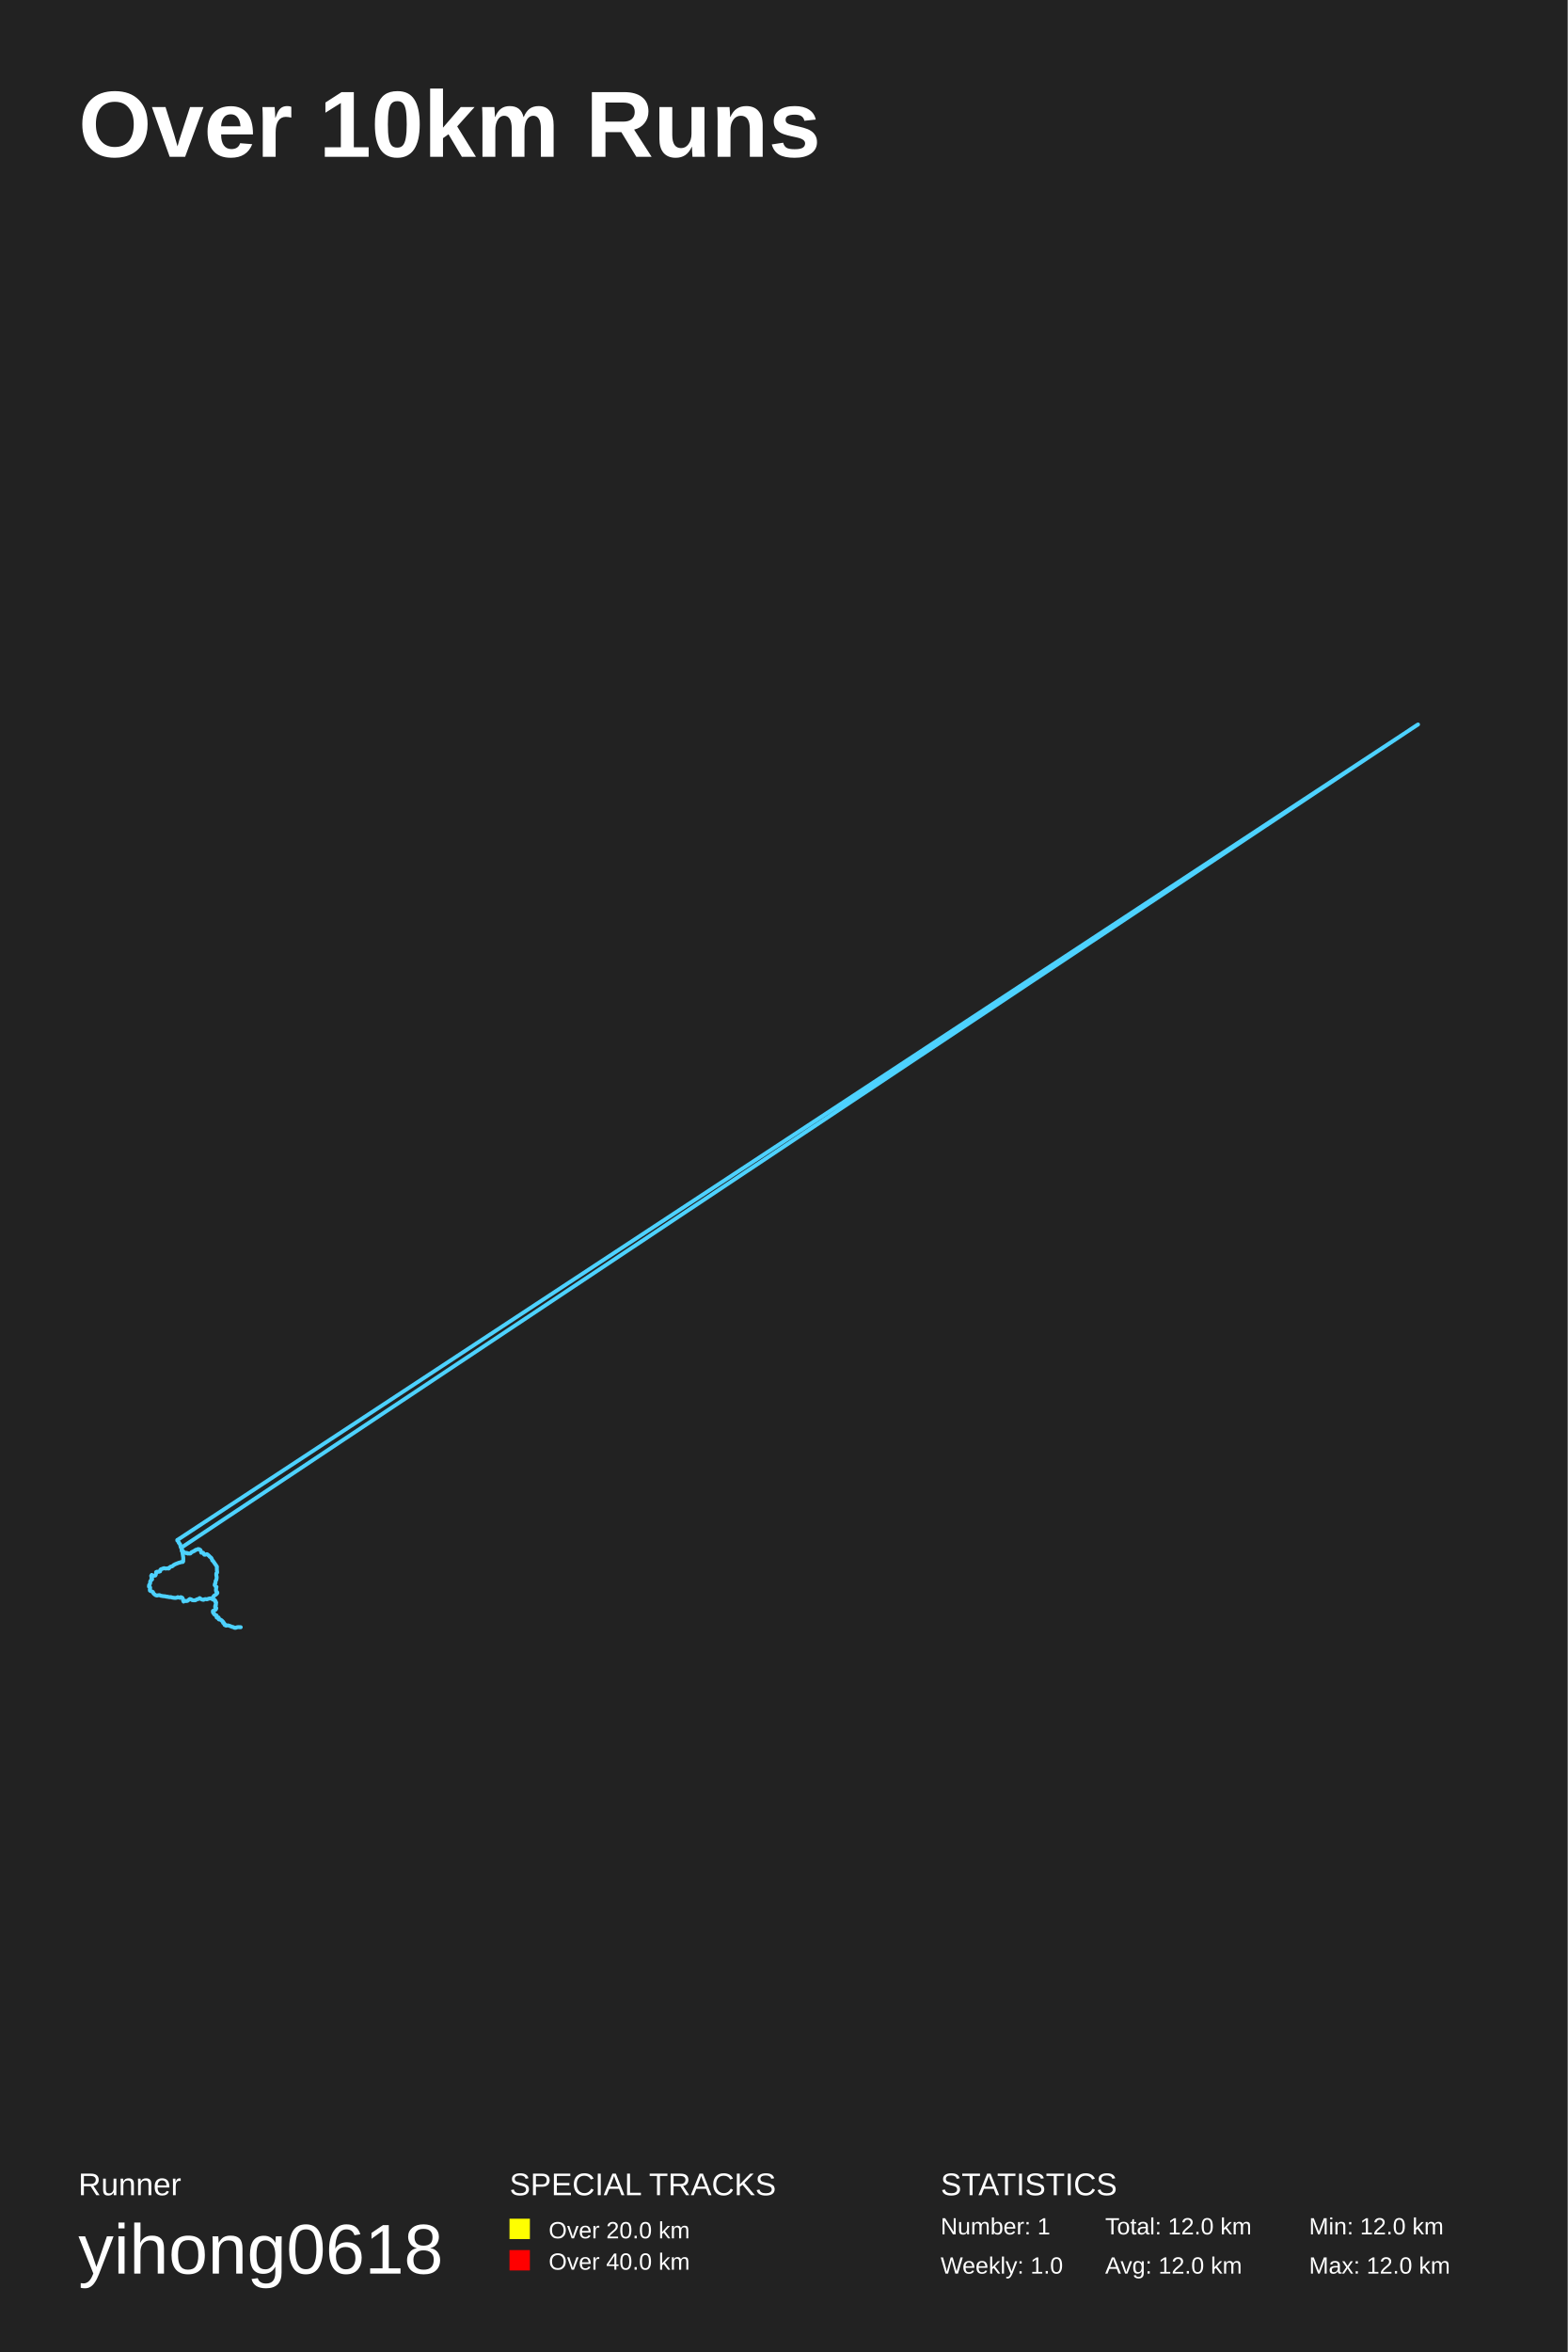
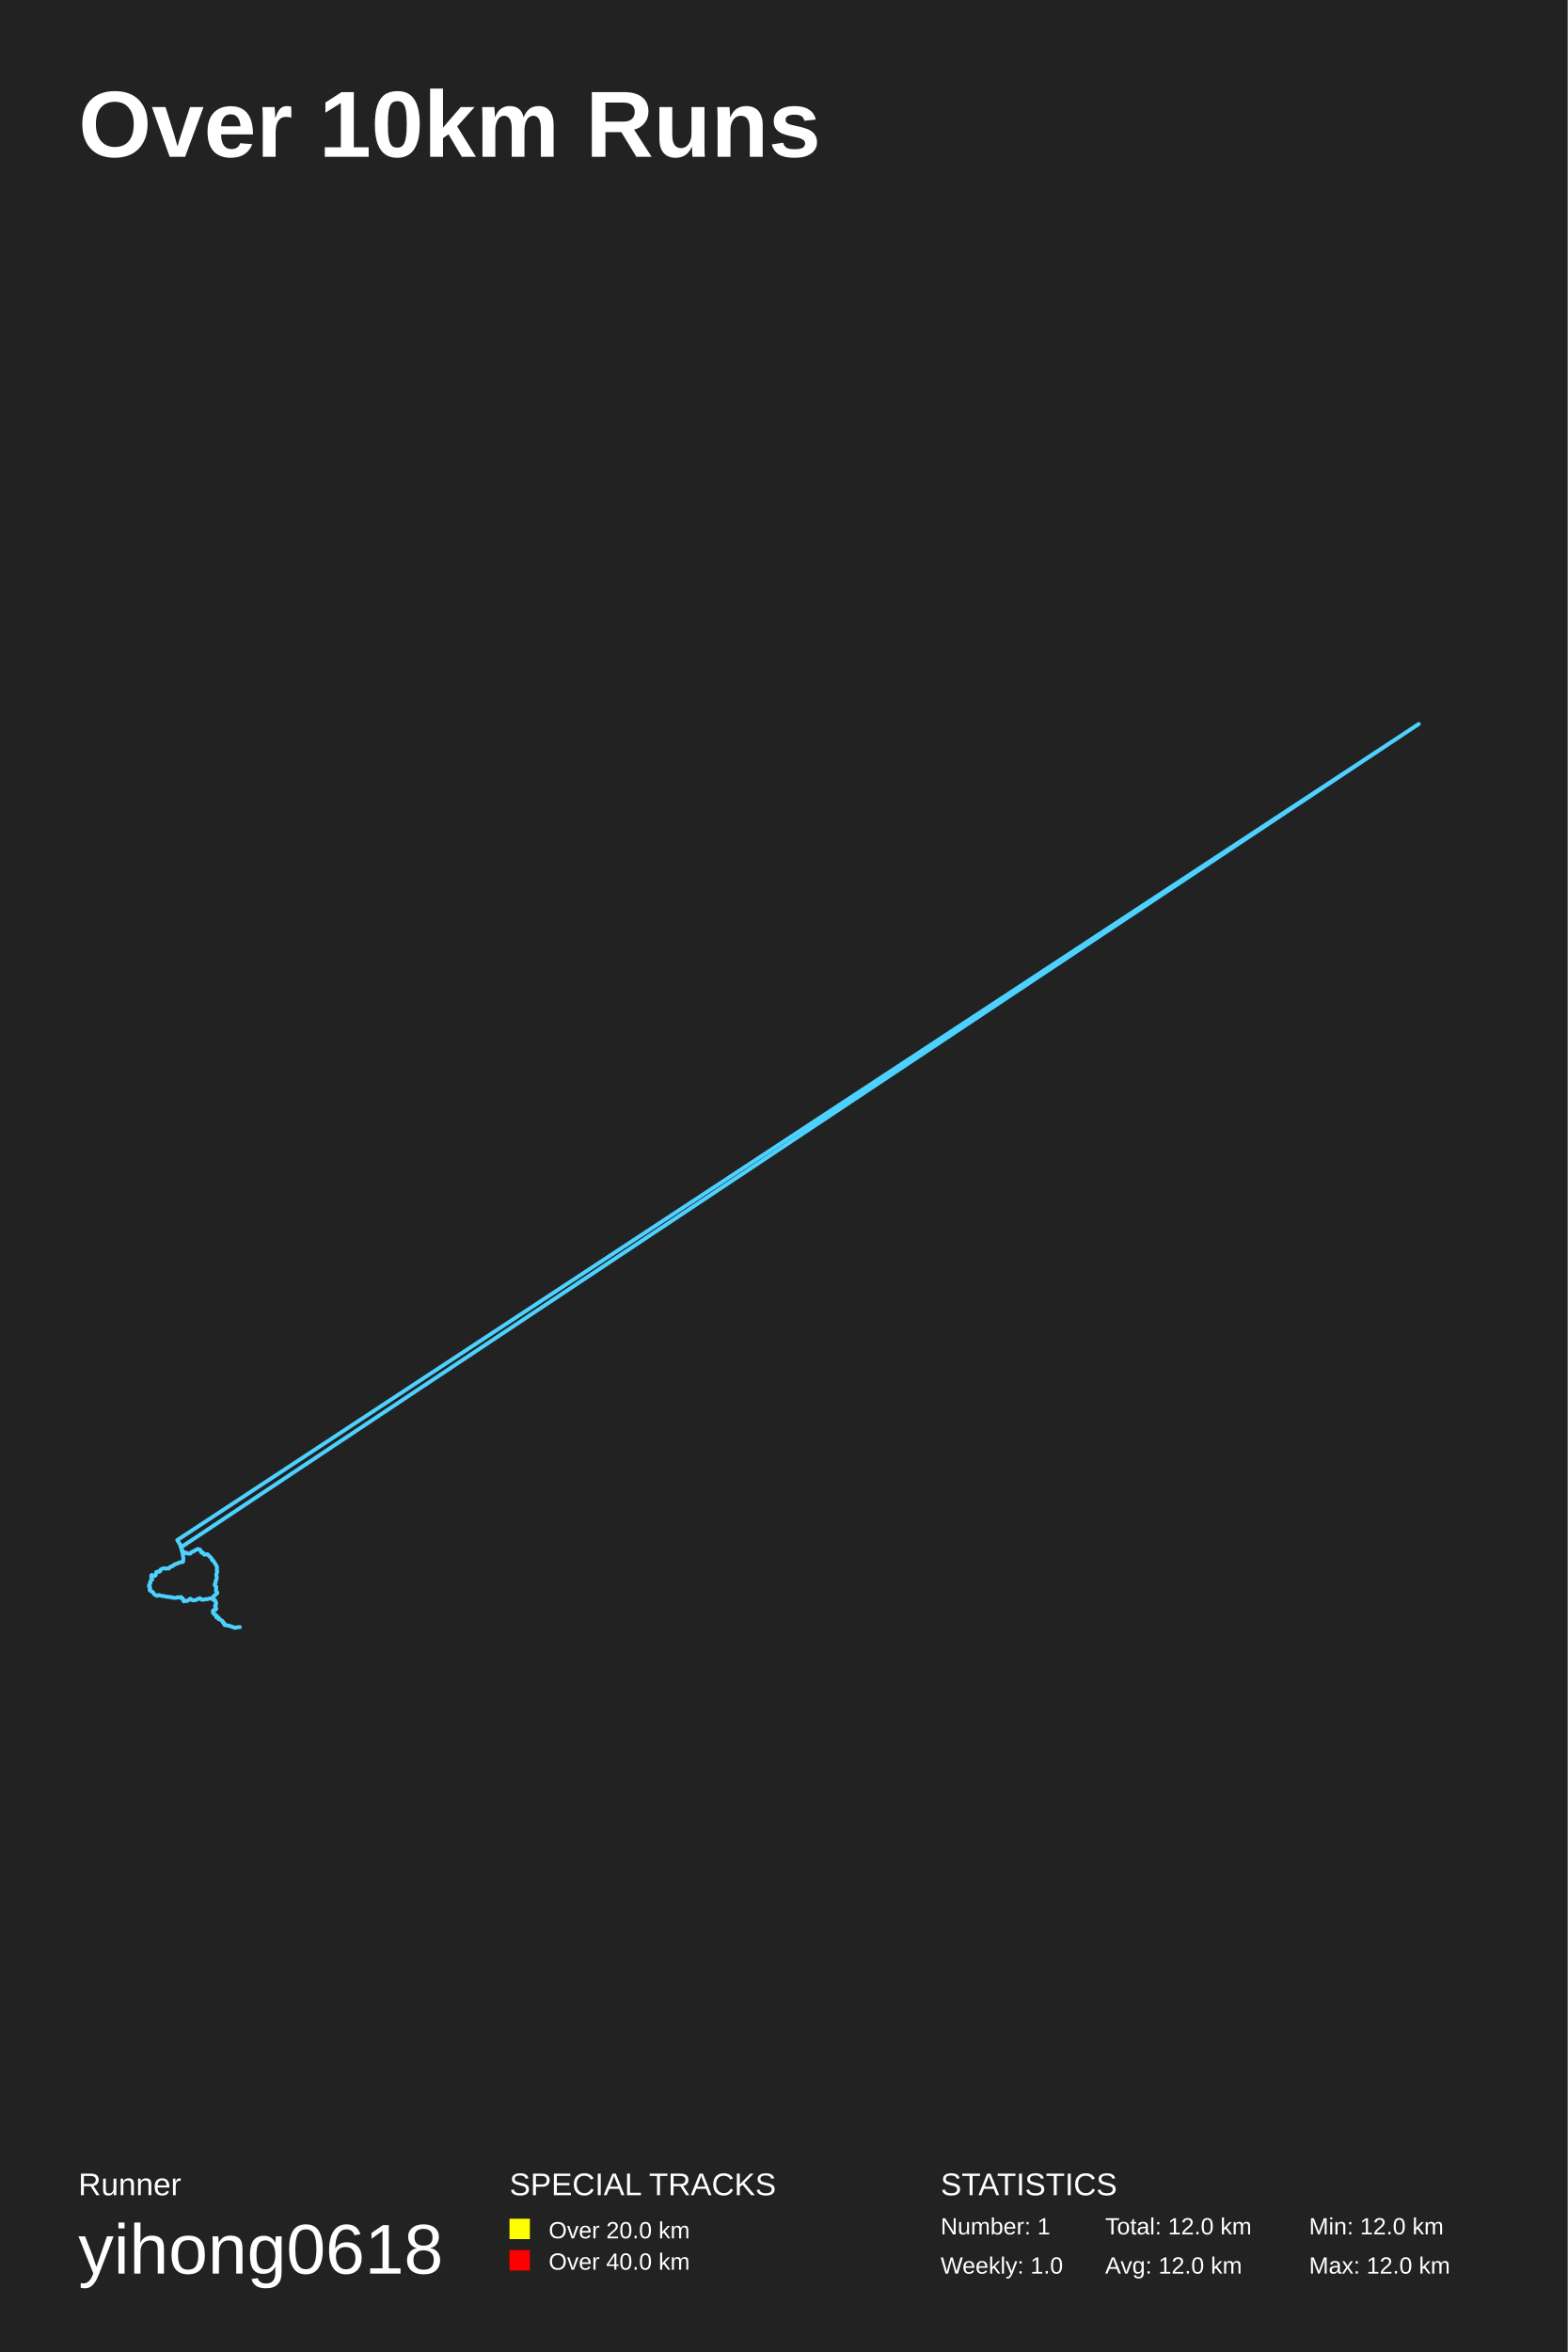
<svg xmlns="http://www.w3.org/2000/svg" baseProfile="full" height="300mm" version="1.1" viewBox="0,0,200,300" width="200mm">
  <defs />
  <rect fill="#222222" height="300" width="200" x="0" y="0" />
  <text fill="#FFFFFF" style="font-size:12px; font-family:Arial; font-weight:bold;" x="10" y="20">Over 10km Runs</text>
  <text fill="#FFFFFF" style="font-size:4px; font-family:Arial" x="10" y="280">Runner</text>
  <text fill="#FFFFFF" style="font-size:9px; font-family:Arial" x="10" y="290">yihong0618</text>
  <text fill="#FFFFFF" style="font-size:4px; font-family:Arial" x="65" y="280">SPECIAL TRACKS</text>
  <rect fill="yellow" height="2.6" width="2.6" x="65" y="283" />
  <text fill="#FFFFFF" style="font-size:3px; font-family:Arial" x="70" y="285.5">Over 20.0 km</text>
  <rect fill="red" height="2.6" width="2.6" x="65" y="287" />
  <text fill="#FFFFFF" style="font-size:3px; font-family:Arial" x="70" y="289.5">Over 40.0 km</text>
  <text fill="#FFFFFF" style="font-size:4px; font-family:Arial" x="120" y="280">STATISTICS</text>
  <text fill="#FFFFFF" style="font-size:3px; font-family:Arial" x="120" y="285">Number: 1</text>
  <text fill="#FFFFFF" style="font-size:3px; font-family:Arial" x="120" y="290">Weekly: 1.0</text>
  <text fill="#FFFFFF" style="font-size:3px; font-family:Arial" x="141" y="285">Total: 12.0 km</text>
  <text fill="#FFFFFF" style="font-size:3px; font-family:Arial" x="141" y="290">Avg: 12.0 km</text>
  <text fill="#FFFFFF" style="font-size:3px; font-family:Arial" x="167" y="285">Min: 12.0 km</text>
  <text fill="#FFFFFF" style="font-size:3px; font-family:Arial" x="167" y="290">Max: 12.0 km</text>
-   <polyline fill="none" opacity="1" points="29.101,207.319 28.972,207.319 28.849,207.356 28.654,207.262 28.607,207.151 28.55,207.056 28.464,207.003 28.421,206.824 28.312,206.756 28.241,206.666 28.165,206.624 28.07,206.577 27.932,206.561 27.842,206.45 27.884,206.356 27.77,206.319 27.642,206.319 27.618,206.155 27.595,206.034 27.481,206.013 27.367,205.955 27.305,205.845 27.214,205.755 27.157,205.613 27.167,205.476 27.343,205.381 27.476,205.344 27.566,205.181 27.523,205.086 27.447,204.976 27.462,204.844 27.504,204.702 27.538,204.565 27.58,204.438 27.485,204.338 27.471,204.18 27.367,204.075 27.214,204.027 27.229,204.038 27.253,204.038 27.219,204.043 27.224,204.048 27.224,204.043 27.21,204.048 27.214,204.054 27.214,204.048 27.138,203.954 27.134,203.822 27.157,203.743 27.229,203.643 27.295,203.564 27.352,203.506 27.471,203.437 27.58,203.348 27.685,203.253 27.728,203.164 27.694,203.069 27.585,203 27.552,202.869 27.552,202.753 27.576,202.653 27.571,202.537 27.618,202.41 27.495,202.337 27.476,202.279 27.39,202.189 27.419,202.005 27.485,201.931 27.495,201.805 27.509,201.646 27.595,201.51 27.618,201.399 27.637,201.278 27.642,201.162 27.623,201.051 27.604,200.962 27.595,200.856 27.599,200.693 27.694,200.582 27.694,200.456 27.671,200.33 27.671,200.193 27.661,200.05 27.68,199.84 27.656,199.798 27.157,199.071 27.077,199.039 27.053,198.928 27.024,198.86 27.005,198.828 26.982,198.749 26.929,198.697 26.868,198.633 26.801,198.591 26.754,198.56 26.697,198.475 26.606,198.396 26.511,198.307 26.435,198.254 26.383,198.238 26.274,198.275 26.188,198.301 26.065,198.301 26.003,198.217 25.96,198.122 25.917,198.059 25.808,198.043 25.713,198.059 25.699,198.017 25.718,198.001 25.708,198.017 25.694,198.043 25.68,198.022 25.67,198.028 25.675,198.043 25.68,198.022 25.699,198.012 25.704,198.006 25.637,197.906 25.618,197.838 25.594,197.748 25.556,197.701 25.523,197.675 25.447,197.643 25.39,197.596 25.305,197.601 25.271,197.59 25.267,197.58 25.181,197.627 25.115,197.654 25.058,197.685 24.982,197.68 24.944,197.722 24.848,197.759 24.82,197.817 24.763,197.827 24.706,197.87 24.654,197.88 24.559,197.938 24.459,197.97 24.373,198.059 24.288,198.149 24.188,198.159 24.131,198.149 24.022,198.149 23.951,198.149 23.974,198.128 23.965,198.122 23.951,198.128 23.941,198.159 23.879,198.101 23.822,198.07 23.77,198.101 23.689,198.07 23.618,198.049 23.537,198.059 23.471,197.975 23.409,197.912 23.357,197.88 23.347,197.875 23.314,197.812 23.247,197.759 23.19,197.79 23.195,197.775 23.181,197.743 23.176,197.664 23.205,197.585 23.181,197.532 23.119,197.459 23.1,197.411 23.053,197.348 23.043,197.269 23.01,197.153 22.986,196.984 22.92,196.932 22.882,196.842 22.81,196.795 22.81,196.721 22.744,196.632 22.682,196.547 22.668,196.484 22.635,196.479 22.62,196.495 22.644,196.495 22.635,196.489 22.644,196.484 22.644,196.479 22.682,196.468 22.701,196.41 22.696,196.431 22.616,196.421 22.63,196.431 22.62,196.437 22.63,196.437 22.63,196.437 22.63,196.431 22.63,196.421 22.639,196.431 22.639,196.421 180.91,92.407 180.815,92.465 180.815,92.465 180.815,92.465 180.819,92.46 180.629,92.581 23.119,197.416 23.162,197.517 23.181,197.611 23.176,197.722 23.195,197.843 23.257,197.933 23.295,198.033 23.295,198.186 23.323,198.291 23.347,198.491 23.376,198.644 23.38,198.744 23.385,198.907 23.366,199.05 23.38,199.134 23.314,199.234 23.119,199.239 22.996,199.292 22.858,199.318 22.734,199.366 22.582,199.424 22.468,199.471 22.373,199.508 22.269,199.566 22.155,199.624 22.102,199.671 22.05,199.729 22.055,199.719 22.022,199.745 21.955,199.787 21.87,199.808 21.756,199.834 21.68,199.898 21.618,199.929 21.575,200.029 21.499,200.071 21.404,200.04 21.299,200.05 21.195,200.066 21.086,200.071 20.995,200.024 20.896,200.029 20.81,200.066 20.753,200.077 20.677,200.129 20.568,200.145 20.492,200.182 20.444,200.266 20.43,200.361 20.43,200.424 20.368,200.44 20.33,200.467 20.273,200.477 20.169,200.488 20.088,200.461 19.964,200.493 19.912,200.524 19.931,200.567 19.926,200.651 19.907,200.704 19.893,200.746 19.888,200.804 19.865,200.872 19.817,200.962 19.698,200.962 19.613,201.009 19.546,201.02 19.466,201.078 19.432,201.025 19.375,200.988 19.366,200.993 19.328,200.956 19.356,200.935 19.361,200.877 19.38,200.898 19.328,200.93 19.285,201.004 19.328,201.141 19.323,201.309 19.413,201.425 19.356,201.51 19.238,201.578 19.157,201.731 19.166,201.894 19.114,202.042 19.019,202.184 19.005,202.379 19.114,202.416 19.162,202.516 19.147,202.61 19.114,202.747 19.124,202.879 19.233,202.948 19.375,202.99 19.504,203.063 19.57,203.221 19.698,203.353 19.865,203.469 20.026,203.516 20.164,203.48 20.349,203.459 20.511,203.538 20.696,203.569 20.877,203.595 21.01,203.601 21.133,203.627 21.247,203.659 21.376,203.659 21.499,203.701 21.651,203.717 21.803,203.711 21.931,203.759 22.079,203.785 22.226,203.806 22.383,203.817 22.559,203.785 22.682,203.717 22.796,203.759 22.953,203.801 23.062,203.717 23.133,203.743 23.262,203.806 23.347,203.996 23.361,204.143 23.423,204.286 23.523,204.175 23.732,204.217 23.922,204.191 24.079,204.054 24.217,203.954 24.397,204.006 24.516,204.096 24.706,204.122 24.901,204.122 25.005,204.064 25.162,203.985 25.333,203.948 25.471,203.838 25.575,203.912 25.713,203.996 25.837,204.038 25.97,204.059 26.065,203.991 26.222,203.964 26.397,203.996 26.526,203.948 26.673,203.901 26.763,203.88 26.906,203.885 27.043,203.954 27.186,203.985 27.286,204.012 27.409,204.091 27.481,204.238 27.566,204.365 27.552,204.523 27.547,204.686 27.519,204.844 27.462,205.002 27.595,205.123 27.552,205.26 27.414,205.365 27.281,205.418 27.219,205.544 27.234,205.708 27.338,205.86 27.466,205.987 27.633,206.055 27.642,206.192 27.718,206.298 27.884,206.313 27.932,206.471 28.084,206.566 28.245,206.656 28.369,206.766 28.478,206.888 28.564,207.024 28.659,207.14 28.787,207.293 28.963,207.319 29.129,207.33 29.286,207.377 29.462,207.446 29.604,207.504 29.78,207.546 29.913,207.625 30.06,207.635 30.203,207.572 30.374,207.541 30.526,207.546 30.711,207.551" stroke="#4DD2FF" stroke-dasharray="none" stroke-linecap="round" stroke-linejoin="round" stroke-width="0.5" />
+   <polyline fill="none" opacity="1" points="29.053,207.319 28.939,207.33 28.678,207.267 28.649,207.272 28.569,207.098 28.526,207.046 28.421,206.919 28.388,206.809 28.269,206.682 28.236,206.661 28.131,206.614 28.041,206.556 27.899,206.535 27.842,206.424 27.865,206.308 27.737,206.329 27.599,206.292 27.623,206.103 27.552,206.029 27.443,206.008 27.343,205.918 27.276,205.813 27.176,205.723 27.153,205.576 27.205,205.392 27.371,205.36 27.514,205.297 27.552,205.139 27.49,205.065 27.462,204.928 27.443,204.796 27.538,204.67 27.542,204.528 27.566,204.401 27.471,204.28 27.438,204.143 27.352,204.043 27.219,204.038 27.224,204.033 27.243,204.038 27.214,204.043 27.229,204.048 27.219,204.043 27.21,204.048 27.214,204.054 27.214,204.048 27.124,203.906 27.138,203.801 27.172,203.696 27.248,203.611 27.333,203.548 27.395,203.48 27.509,203.395 27.618,203.295 27.699,203.232 27.723,203.132 27.656,203.053 27.576,202.974 27.538,202.821 27.566,202.726 27.576,202.626 27.59,202.489 27.58,202.373 27.485,202.326 27.457,202.263 27.386,202.152 27.443,201.978 27.504,201.894 27.5,201.752 27.528,201.604 27.604,201.488 27.628,201.352 27.656,201.246 27.628,201.136 27.628,201.02 27.595,200.941 27.595,200.819 27.647,200.646 27.704,200.535 27.704,200.424 27.656,200.293 27.675,200.15 27.666,199.998 27.675,199.819 27.205,199.05 27.148,199.05 27.062,199.013 27.039,198.918 27.02,198.834 27.001,198.807 26.967,198.733 26.906,198.691 26.849,198.633 26.787,198.57 26.73,198.528 26.678,198.454 26.573,198.37 26.502,198.275 26.435,198.238 26.34,198.265 26.236,198.286 26.15,198.301 26.036,198.291 25.989,198.186 25.941,198.107 25.889,198.043 25.765,198.064 25.699,198.028 25.708,198.006 25.742,198.006 25.732,197.996 25.694,198.017 25.67,198.017 25.685,198.022 25.67,198.033 25.675,198.022 25.699,197.996 25.699,197.991 25.623,197.891 25.609,197.822 25.566,197.722 25.547,197.701 25.499,197.664 25.438,197.622 25.362,197.617 25.295,197.59 25.262,197.596 25.248,197.58 25.162,197.617 25.1,197.664 25.043,197.675 24.977,197.696 24.915,197.743 24.844,197.79 24.782,197.833 24.744,197.833 24.677,197.88 24.616,197.901 24.521,197.938 24.43,197.975 24.354,198.08 24.269,198.165 24.16,198.165 24.103,198.165 24.003,198.149 23.941,198.149 23.965,198.122 23.965,198.138 23.97,198.138 23.917,198.138 23.865,198.085 23.799,198.07 23.742,198.122 23.67,198.049 23.589,198.064 23.513,198.028 23.442,197.943 23.38,197.906 23.357,197.88 23.333,197.875 23.285,197.796 23.219,197.764 23.195,197.775 23.209,197.764 23.167,197.733 23.186,197.638 23.195,197.574 23.152,197.522 23.114,197.448 23.091,197.39 23.048,197.327 23.029,197.232 23.005,197.127 22.977,196.969 22.901,196.911 22.867,196.848 22.81,196.779 22.787,196.689 22.72,196.6 22.673,196.521 22.663,196.479 22.63,196.484 22.639,196.495 22.644,196.5 22.635,196.489 22.644,196.489 22.644,196.484 22.687,196.442 22.692,196.416 22.687,196.447 22.639,196.426 22.625,196.437 22.616,196.447 22.625,196.437 22.625,196.431 22.63,196.426 22.635,196.421 22.639,196.426 181.0,92.349 180.91,92.407 180.815,92.465 180.815,92.465 180.815,92.465 180.724,92.523 23.086,197.364 23.129,197.438 23.195,197.538 23.167,197.654 23.19,197.759 23.205,197.864 23.271,197.964 23.309,198.064 23.3,198.222 23.314,198.359 23.361,198.523 23.376,198.665 23.39,198.786 23.38,198.955 23.371,199.081 23.371,199.165 23.252,199.25 23.076,199.255 22.953,199.292 22.815,199.334 22.696,199.397 22.554,199.45 22.425,199.487 22.349,199.534 22.231,199.587 22.121,199.634 22.079,199.703 22.05,199.724 22.05,199.724 22.003,199.766 21.931,199.798 21.836,199.813 21.746,199.845 21.656,199.908 21.613,199.956 21.561,200.056 21.452,200.061 21.385,200.035 21.252,200.066 21.162,200.077 21.057,200.061 20.972,200.024 20.872,200.04 20.805,200.061 20.734,200.082 20.644,200.129 20.549,200.156 20.473,200.214 20.43,200.303 20.44,200.382 20.397,200.435 20.354,200.461 20.321,200.477 20.245,200.488 20.135,200.477 20.045,200.467 19.941,200.509 19.917,200.535 19.931,200.598 19.926,200.683 19.903,200.719 19.893,200.762 19.884,200.809 19.865,200.904 19.784,200.993 19.679,200.978 19.603,201.009 19.513,201.051 19.432,201.057 19.413,201.02 19.371,201.004 19.342,200.983 19.318,200.951 19.356,200.935 19.371,200.888 19.333,200.92 19.304,200.946 19.304,201.041 19.304,201.199 19.347,201.341 19.432,201.473 19.318,201.525 19.223,201.625 19.152,201.789 19.19,201.936 19.086,202.073 19.01,202.236 19.033,202.41 19.143,202.447 19.133,202.537 19.152,202.647 19.086,202.811 19.166,202.884 19.266,202.958 19.409,203.011 19.542,203.127 19.599,203.264 19.727,203.39 19.898,203.49 20.074,203.548 20.221,203.453 20.397,203.485 20.563,203.538 20.748,203.574 20.934,203.59 21.01,203.606 21.157,203.653 21.285,203.664 21.428,203.669 21.547,203.701 21.703,203.711 21.846,203.717 21.974,203.764 22.117,203.796 22.264,203.801 22.444,203.811 22.592,203.759 22.706,203.722 22.844,203.764 23.005,203.79 23.081,203.696 23.152,203.785 23.314,203.875 23.323,204.038 23.414,204.143 23.447,204.259 23.599,204.149 23.775,204.217 23.974,204.164 24.122,204.027 24.278,203.922 24.435,204.027 24.568,204.122 24.791,204.117 24.925,204.096 25.072,204.043 25.214,203.959 25.381,203.927 25.49,203.848 25.609,203.938 25.746,204.038 25.884,204.048 26.003,204.043 26.108,203.991 26.279,203.964 26.435,203.991 26.568,203.938 26.682,203.901 26.787,203.869 26.953,203.906 27.105,203.969 27.186,203.996 27.329,204.027 27.447,204.127 27.481,204.275 27.58,204.407 27.566,204.575 27.519,204.717 27.504,204.891 27.481,205.049 27.595,205.17 27.528,205.307 27.367,205.365 27.248,205.465 27.205,205.602 27.276,205.766 27.362,205.913 27.504,205.997 27.652,206.092 27.628,206.234 27.78,206.298 27.894,206.35 27.97,206.493 28.136,206.598 28.293,206.698 28.402,206.798 28.488,206.93 28.607,207.056 28.687,207.209 28.844,207.319 29.015,207.319 29.186,207.351 29.338,207.409 29.519,207.462 29.647,207.514 29.828,207.562 29.946,207.635 30.103,207.604 30.25,207.578 30.421,207.546 30.597,207.541" stroke="#4DD2FF" stroke-dasharray="none" stroke-linecap="round" stroke-linejoin="round" stroke-width="0.5" />
</svg>
